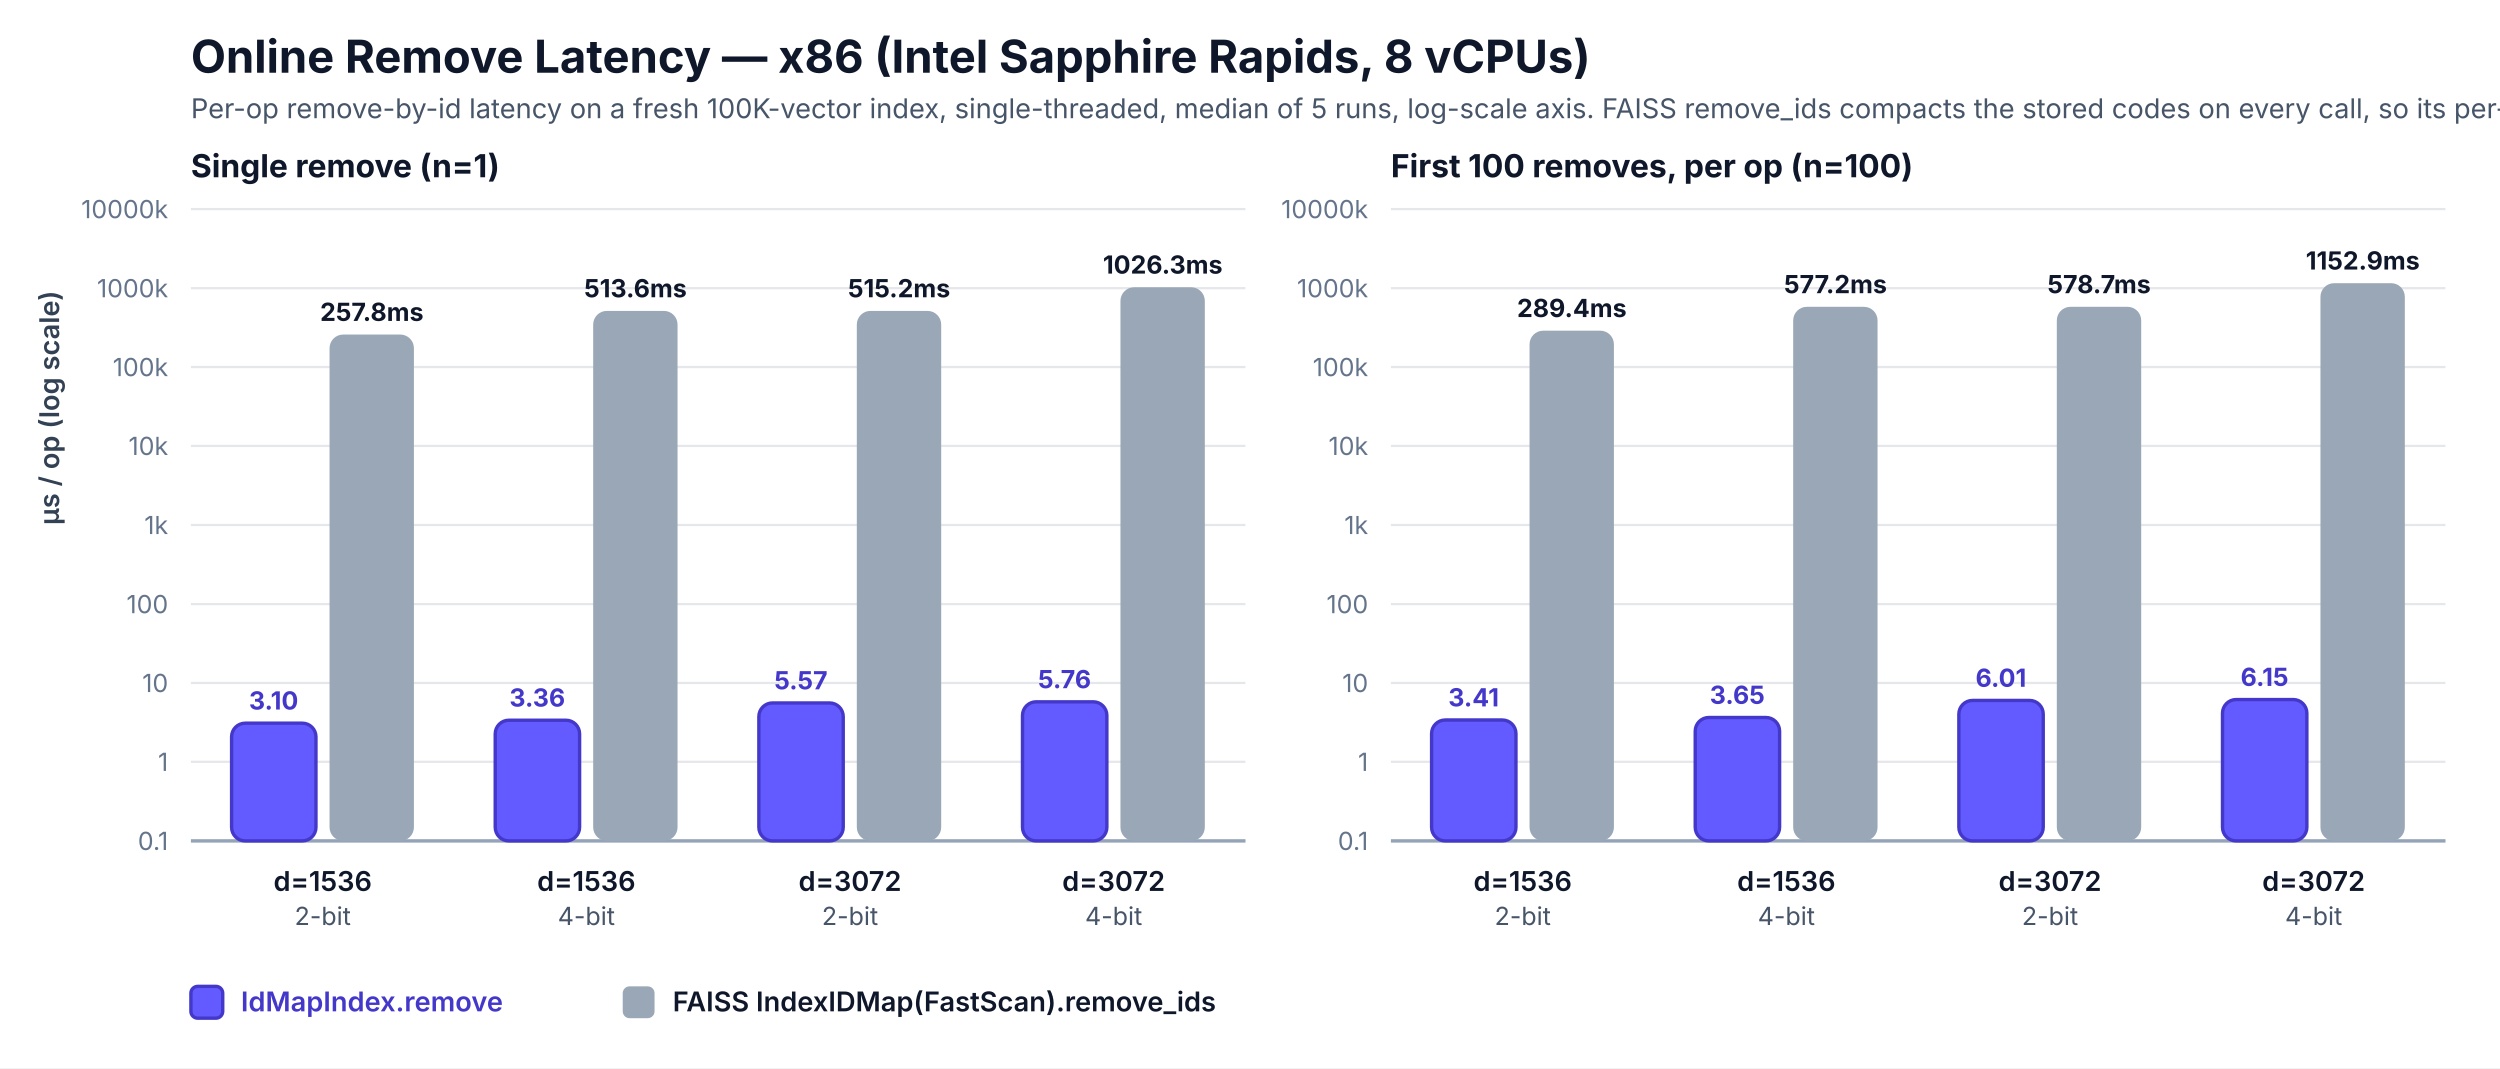
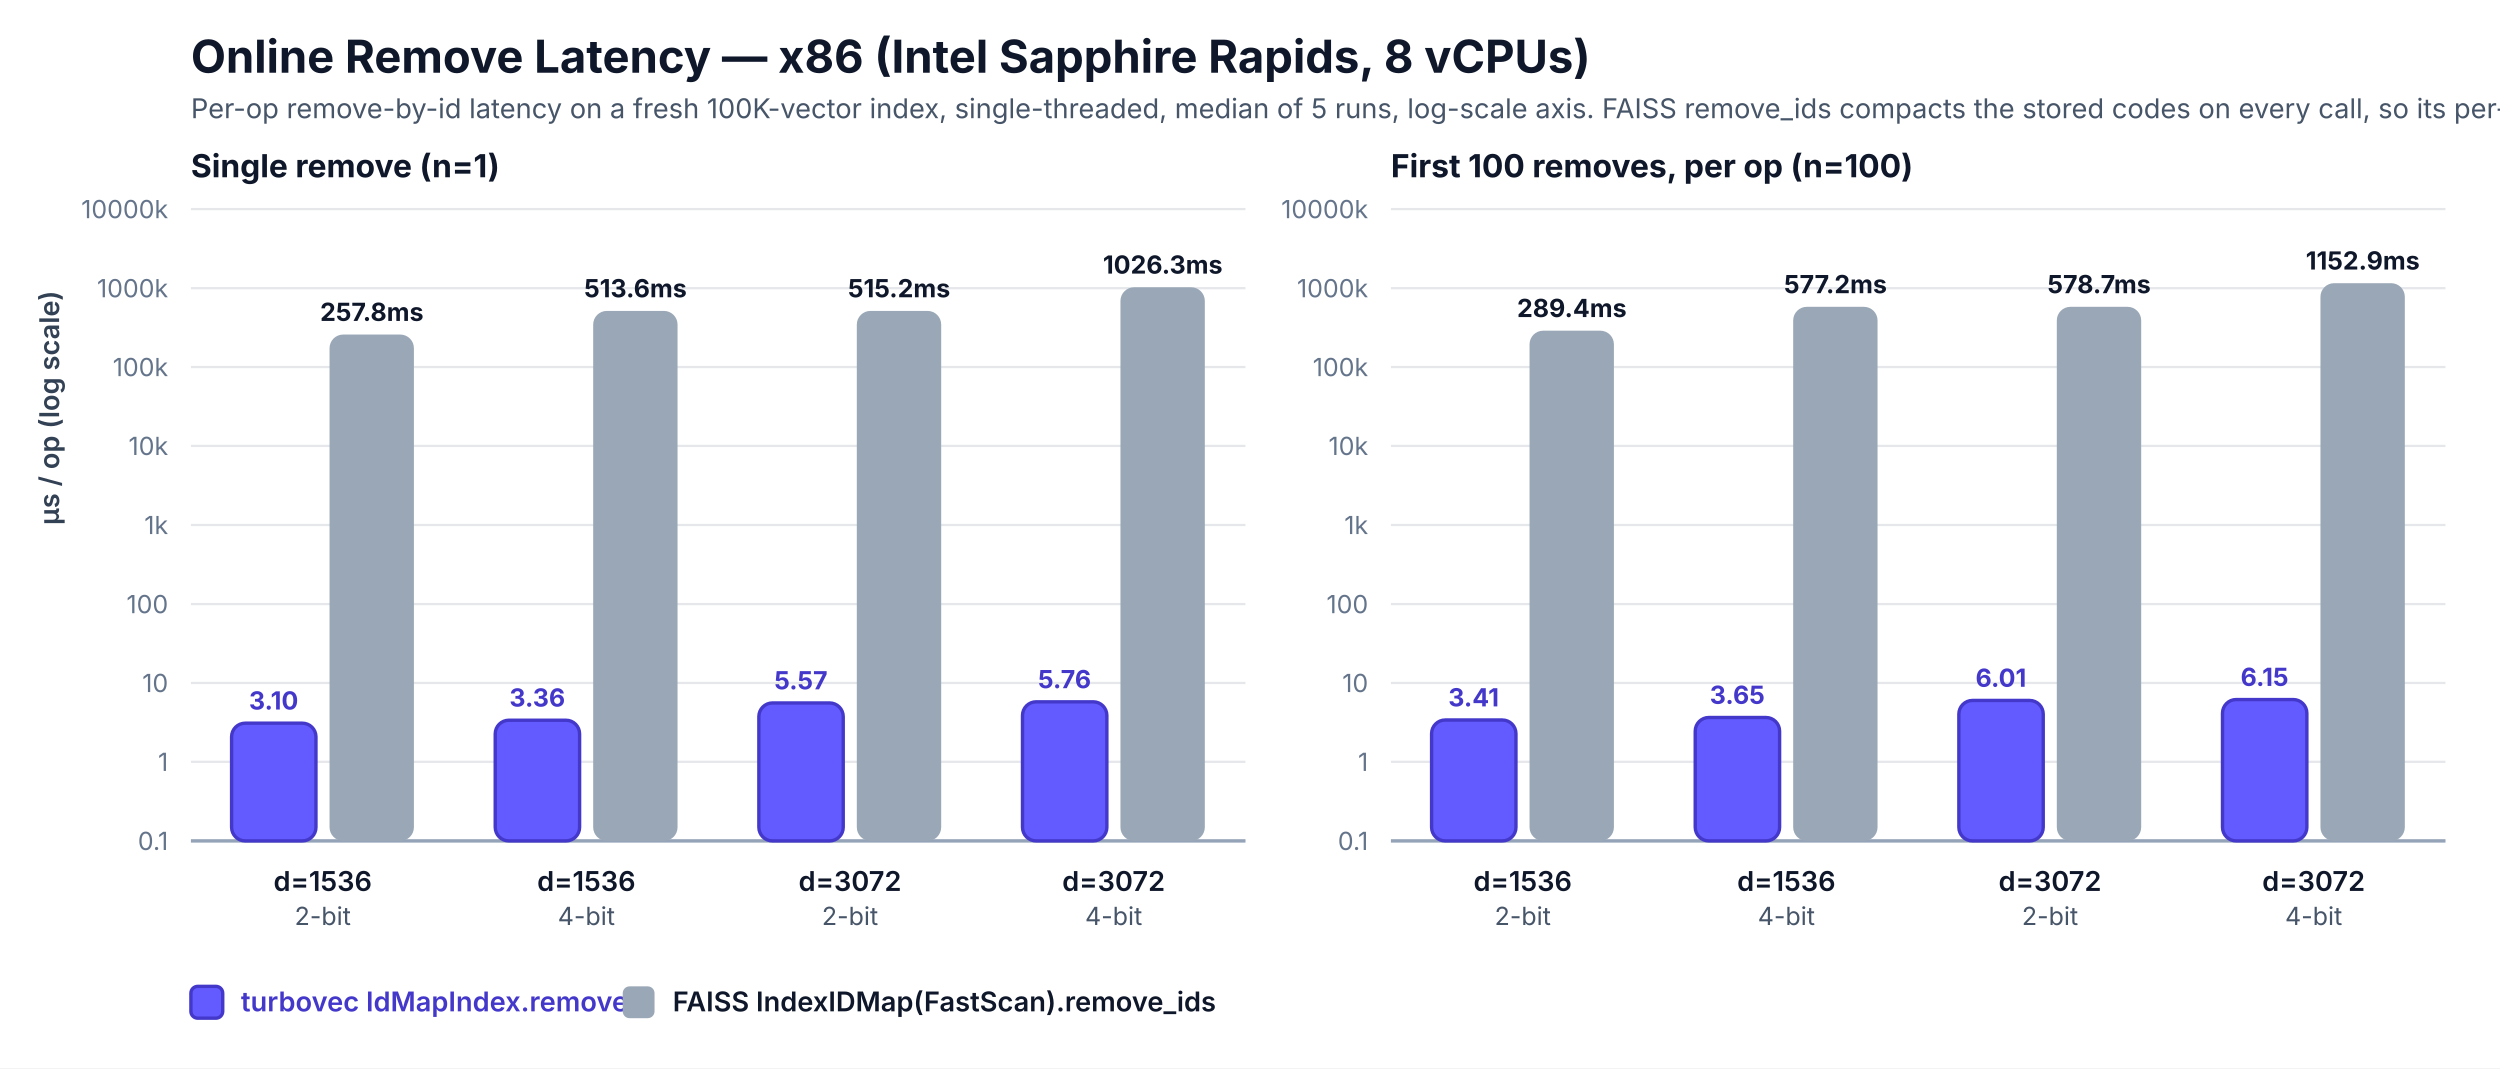
<svg xmlns="http://www.w3.org/2000/svg" width="1100" height="470" viewBox="0 0 1100 470" role="img" aria-label="Online Remove Latency — x86 (Intel Sapphire Rapids, 8 vCPUs)">
  <style>
  .title { font: 700 20px -apple-system, BlinkMacSystemFont, "Segoe UI", sans-serif; fill: #0f172a; }
  .subtitle { font: 400 12px -apple-system, BlinkMacSystemFont, "Segoe UI", sans-serif; fill: #475569; }
  .panel { font: 700 14px -apple-system, BlinkMacSystemFont, "Segoe UI", sans-serif; fill: #0f172a; }
  .label { font: 600 12px -apple-system, BlinkMacSystemFont, "Segoe UI", sans-serif; fill: #0f172a; }
  .secondary { font: 400 11px -apple-system, BlinkMacSystemFont, "Segoe UI", sans-serif; fill: #475569; }
  .tick { font: 400 11px -apple-system, BlinkMacSystemFont, "Segoe UI", sans-serif; fill: #64748b; }
  .value { font: 700 11px -apple-system, BlinkMacSystemFont, "Segoe UI", sans-serif; fill: #0f172a; }
  .value-accent { font: 700 11px -apple-system, BlinkMacSystemFont, "Segoe UI", sans-serif; fill: #4338ca; }
  .axis { font: 600 12px -apple-system, BlinkMacSystemFont, "Segoe UI", sans-serif; fill: #334155; }
  .legend { font: 600 12px -apple-system, BlinkMacSystemFont, "Segoe UI", sans-serif; fill: #0f172a; }
</style>
  <rect width="100%" height="100%" fill="#ffffff" />
  <text x="84" y="32" class="title">Online Remove Latency — x86 (Intel Sapphire Rapids, 8 vCPUs)</text>
  <text x="84" y="52" class="subtitle">Per-op remove-by-id latency on a fresh 100K-vector index, single-threaded, median of 5 runs, log-scale axis. FAISS remove_ids compacts the stored codes on every call, so its per-op cost scales with index size.</text>
  <text x="84.0" y="78" class="panel">Single remove (n=1)</text>
  <line x1="84.0" y1="370.0" x2="548.0" y2="370.0" stroke="#e5e7eb" stroke-width="1" />
  <text x="74.0" y="374.0" text-anchor="end" class="tick">0.1</text>
  <line x1="84.0" y1="335.2" x2="548.0" y2="335.2" stroke="#e5e7eb" stroke-width="1" />
  <text x="74.0" y="339.2" text-anchor="end" class="tick">1</text>
  <line x1="84.0" y1="300.5" x2="548.0" y2="300.5" stroke="#e5e7eb" stroke-width="1" />
  <text x="74.0" y="304.5" text-anchor="end" class="tick">10</text>
  <line x1="84.0" y1="265.8" x2="548.0" y2="265.8" stroke="#e5e7eb" stroke-width="1" />
  <text x="74.0" y="269.8" text-anchor="end" class="tick">100</text>
  <line x1="84.0" y1="231.0" x2="548.0" y2="231.0" stroke="#e5e7eb" stroke-width="1" />
  <text x="74.0" y="235.0" text-anchor="end" class="tick">1k</text>
  <line x1="84.0" y1="196.2" x2="548.0" y2="196.2" stroke="#e5e7eb" stroke-width="1" />
  <text x="74.0" y="200.2" text-anchor="end" class="tick">10k</text>
  <line x1="84.0" y1="161.5" x2="548.0" y2="161.5" stroke="#e5e7eb" stroke-width="1" />
  <text x="74.0" y="165.5" text-anchor="end" class="tick">100k</text>
  <line x1="84.0" y1="126.8" x2="548.0" y2="126.8" stroke="#e5e7eb" stroke-width="1" />
  <text x="74.0" y="130.8" text-anchor="end" class="tick">1000k</text>
  <line x1="84.0" y1="92.0" x2="548.0" y2="92.0" stroke="#e5e7eb" stroke-width="1" />
  <text x="74.0" y="96.0" text-anchor="end" class="tick">10000k</text>
  <line x1="84.0" y1="370.0" x2="548.0" y2="370.0" stroke="#94a3b8" stroke-width="1.5" />
  <rect x="101.9" y="318.2" width="37.12" height="51.8" rx="6" fill="#635bff" stroke="#4338ca" stroke-width="1.5" />
  <text x="120.4" y="312.2" text-anchor="middle" class="value-accent">3.10</text>
  <rect x="145.0" y="147.2" width="37.12" height="222.8" rx="6" fill="#9aa7b6" />
  <text x="163.6" y="141.2" text-anchor="middle" class="value">257.8ms</text>
  <text x="142.0" y="392" text-anchor="middle" class="label">d=1536</text>
  <text x="142.0" y="407" text-anchor="middle" class="secondary">2-bit</text>
  <rect x="217.9" y="316.9" width="37.12" height="53.1" rx="6" fill="#635bff" stroke="#4338ca" stroke-width="1.5" />
  <text x="236.4" y="310.9" text-anchor="middle" class="value-accent">3.36</text>
  <rect x="261.0" y="136.8" width="37.12" height="233.2" rx="6" fill="#9aa7b6" />
  <text x="279.6" y="130.8" text-anchor="middle" class="value">513.6ms</text>
  <text x="258.0" y="392" text-anchor="middle" class="label">d=1536</text>
  <text x="258.0" y="407" text-anchor="middle" class="secondary">4-bit</text>
  <rect x="333.9" y="309.3" width="37.12" height="60.7" rx="6" fill="#635bff" stroke="#4338ca" stroke-width="1.5" />
  <text x="352.4" y="303.3" text-anchor="middle" class="value-accent">5.57</text>
  <rect x="377.0" y="136.8" width="37.12" height="233.2" rx="6" fill="#9aa7b6" />
  <text x="395.6" y="130.8" text-anchor="middle" class="value">515.2ms</text>
  <text x="374.0" y="392" text-anchor="middle" class="label">d=3072</text>
  <text x="374.0" y="407" text-anchor="middle" class="secondary">2-bit</text>
  <rect x="449.9" y="308.8" width="37.12" height="61.2" rx="6" fill="#635bff" stroke="#4338ca" stroke-width="1.5" />
  <text x="468.4" y="302.8" text-anchor="middle" class="value-accent">5.76</text>
  <rect x="493.0" y="126.4" width="37.12" height="243.6" rx="6" fill="#9aa7b6" />
  <text x="511.6" y="120.4" text-anchor="middle" class="value">1026.3ms</text>
  <text x="490.0" y="392" text-anchor="middle" class="label">d=3072</text>
  <text x="490.0" y="407" text-anchor="middle" class="secondary">4-bit</text>
  <text x="612.0" y="78" class="panel">First 100 removes, per op (n=100)</text>
  <line x1="612.0" y1="370.0" x2="1076.0" y2="370.0" stroke="#e5e7eb" stroke-width="1" />
  <text x="602.0" y="374.0" text-anchor="end" class="tick">0.1</text>
  <line x1="612.0" y1="335.2" x2="1076.0" y2="335.2" stroke="#e5e7eb" stroke-width="1" />
  <text x="602.0" y="339.2" text-anchor="end" class="tick">1</text>
  <line x1="612.0" y1="300.5" x2="1076.0" y2="300.5" stroke="#e5e7eb" stroke-width="1" />
  <text x="602.0" y="304.5" text-anchor="end" class="tick">10</text>
  <line x1="612.0" y1="265.8" x2="1076.0" y2="265.8" stroke="#e5e7eb" stroke-width="1" />
  <text x="602.0" y="269.8" text-anchor="end" class="tick">100</text>
  <line x1="612.0" y1="231.0" x2="1076.0" y2="231.0" stroke="#e5e7eb" stroke-width="1" />
  <text x="602.0" y="235.0" text-anchor="end" class="tick">1k</text>
  <line x1="612.0" y1="196.2" x2="1076.0" y2="196.2" stroke="#e5e7eb" stroke-width="1" />
  <text x="602.0" y="200.2" text-anchor="end" class="tick">10k</text>
  <line x1="612.0" y1="161.5" x2="1076.0" y2="161.5" stroke="#e5e7eb" stroke-width="1" />
  <text x="602.0" y="165.5" text-anchor="end" class="tick">100k</text>
  <line x1="612.0" y1="126.8" x2="1076.0" y2="126.8" stroke="#e5e7eb" stroke-width="1" />
  <text x="602.0" y="130.8" text-anchor="end" class="tick">1000k</text>
  <line x1="612.0" y1="92.0" x2="1076.0" y2="92.0" stroke="#e5e7eb" stroke-width="1" />
  <text x="602.0" y="96.0" text-anchor="end" class="tick">10000k</text>
  <line x1="612.0" y1="370.0" x2="1076.0" y2="370.0" stroke="#94a3b8" stroke-width="1.5" />
  <rect x="629.9" y="316.8" width="37.12" height="53.2" rx="6" fill="#635bff" stroke="#4338ca" stroke-width="1.5" />
  <text x="648.4" y="310.8" text-anchor="middle" class="value-accent">3.41</text>
  <rect x="673.0" y="145.5" width="37.12" height="224.5" rx="6" fill="#9aa7b6" />
  <text x="691.6" y="139.5" text-anchor="middle" class="value">289.4ms</text>
  <text x="670.0" y="392" text-anchor="middle" class="label">d=1536</text>
  <text x="670.0" y="407" text-anchor="middle" class="secondary">2-bit</text>
  <rect x="745.9" y="315.7" width="37.12" height="54.3" rx="6" fill="#635bff" stroke="#4338ca" stroke-width="1.5" />
  <text x="764.4" y="309.7" text-anchor="middle" class="value-accent">3.65</text>
  <rect x="789.0" y="135.0" width="37.12" height="235.0" rx="6" fill="#9aa7b6" />
  <text x="807.6" y="129.0" text-anchor="middle" class="value">577.2ms</text>
  <text x="786.0" y="392" text-anchor="middle" class="label">d=1536</text>
  <text x="786.0" y="407" text-anchor="middle" class="secondary">4-bit</text>
  <rect x="861.9" y="308.2" width="37.12" height="61.8" rx="6" fill="#635bff" stroke="#4338ca" stroke-width="1.5" />
  <text x="880.4" y="302.2" text-anchor="middle" class="value-accent">6.01</text>
  <rect x="905.0" y="135.0" width="37.12" height="235.0" rx="6" fill="#9aa7b6" />
  <text x="923.6" y="129.0" text-anchor="middle" class="value">578.7ms</text>
  <text x="902.0" y="392" text-anchor="middle" class="label">d=3072</text>
  <text x="902.0" y="407" text-anchor="middle" class="secondary">2-bit</text>
  <rect x="977.9" y="307.8" width="37.12" height="62.2" rx="6" fill="#635bff" stroke="#4338ca" stroke-width="1.5" />
  <text x="996.4" y="301.8" text-anchor="middle" class="value-accent">6.15</text>
  <rect x="1021.0" y="124.6" width="37.12" height="245.4" rx="6" fill="#9aa7b6" />
  <text x="1039.6" y="118.6" text-anchor="middle" class="value">1152.9ms</text>
  <text x="1018.0" y="392" text-anchor="middle" class="label">d=3072</text>
  <text x="1018.0" y="407" text-anchor="middle" class="secondary">4-bit</text>
  <text x="26" y="231.0" transform="rotate(-90, 26, 231.0)" class="axis">µs / op (log scale)</text>
  <rect x="84" y="434" width="14" height="14" rx="3" fill="#635bff" stroke="#4338ca" stroke-width="1.5" />
-   <text x="106" y="445" class="legend" style="fill: #4338ca;">IdMapIndex.remove</text>
+   <text x="106" y="445" class="legend" style="fill: #4338ca;">turbovec IdMapIndex.remove</text>
  <rect x="274" y="434" width="14" height="14" rx="3" fill="#9aa7b6" />
  <text x="296" y="445" class="legend">FAISS IndexIDMap(FastScan).remove_ids</text>
</svg>
